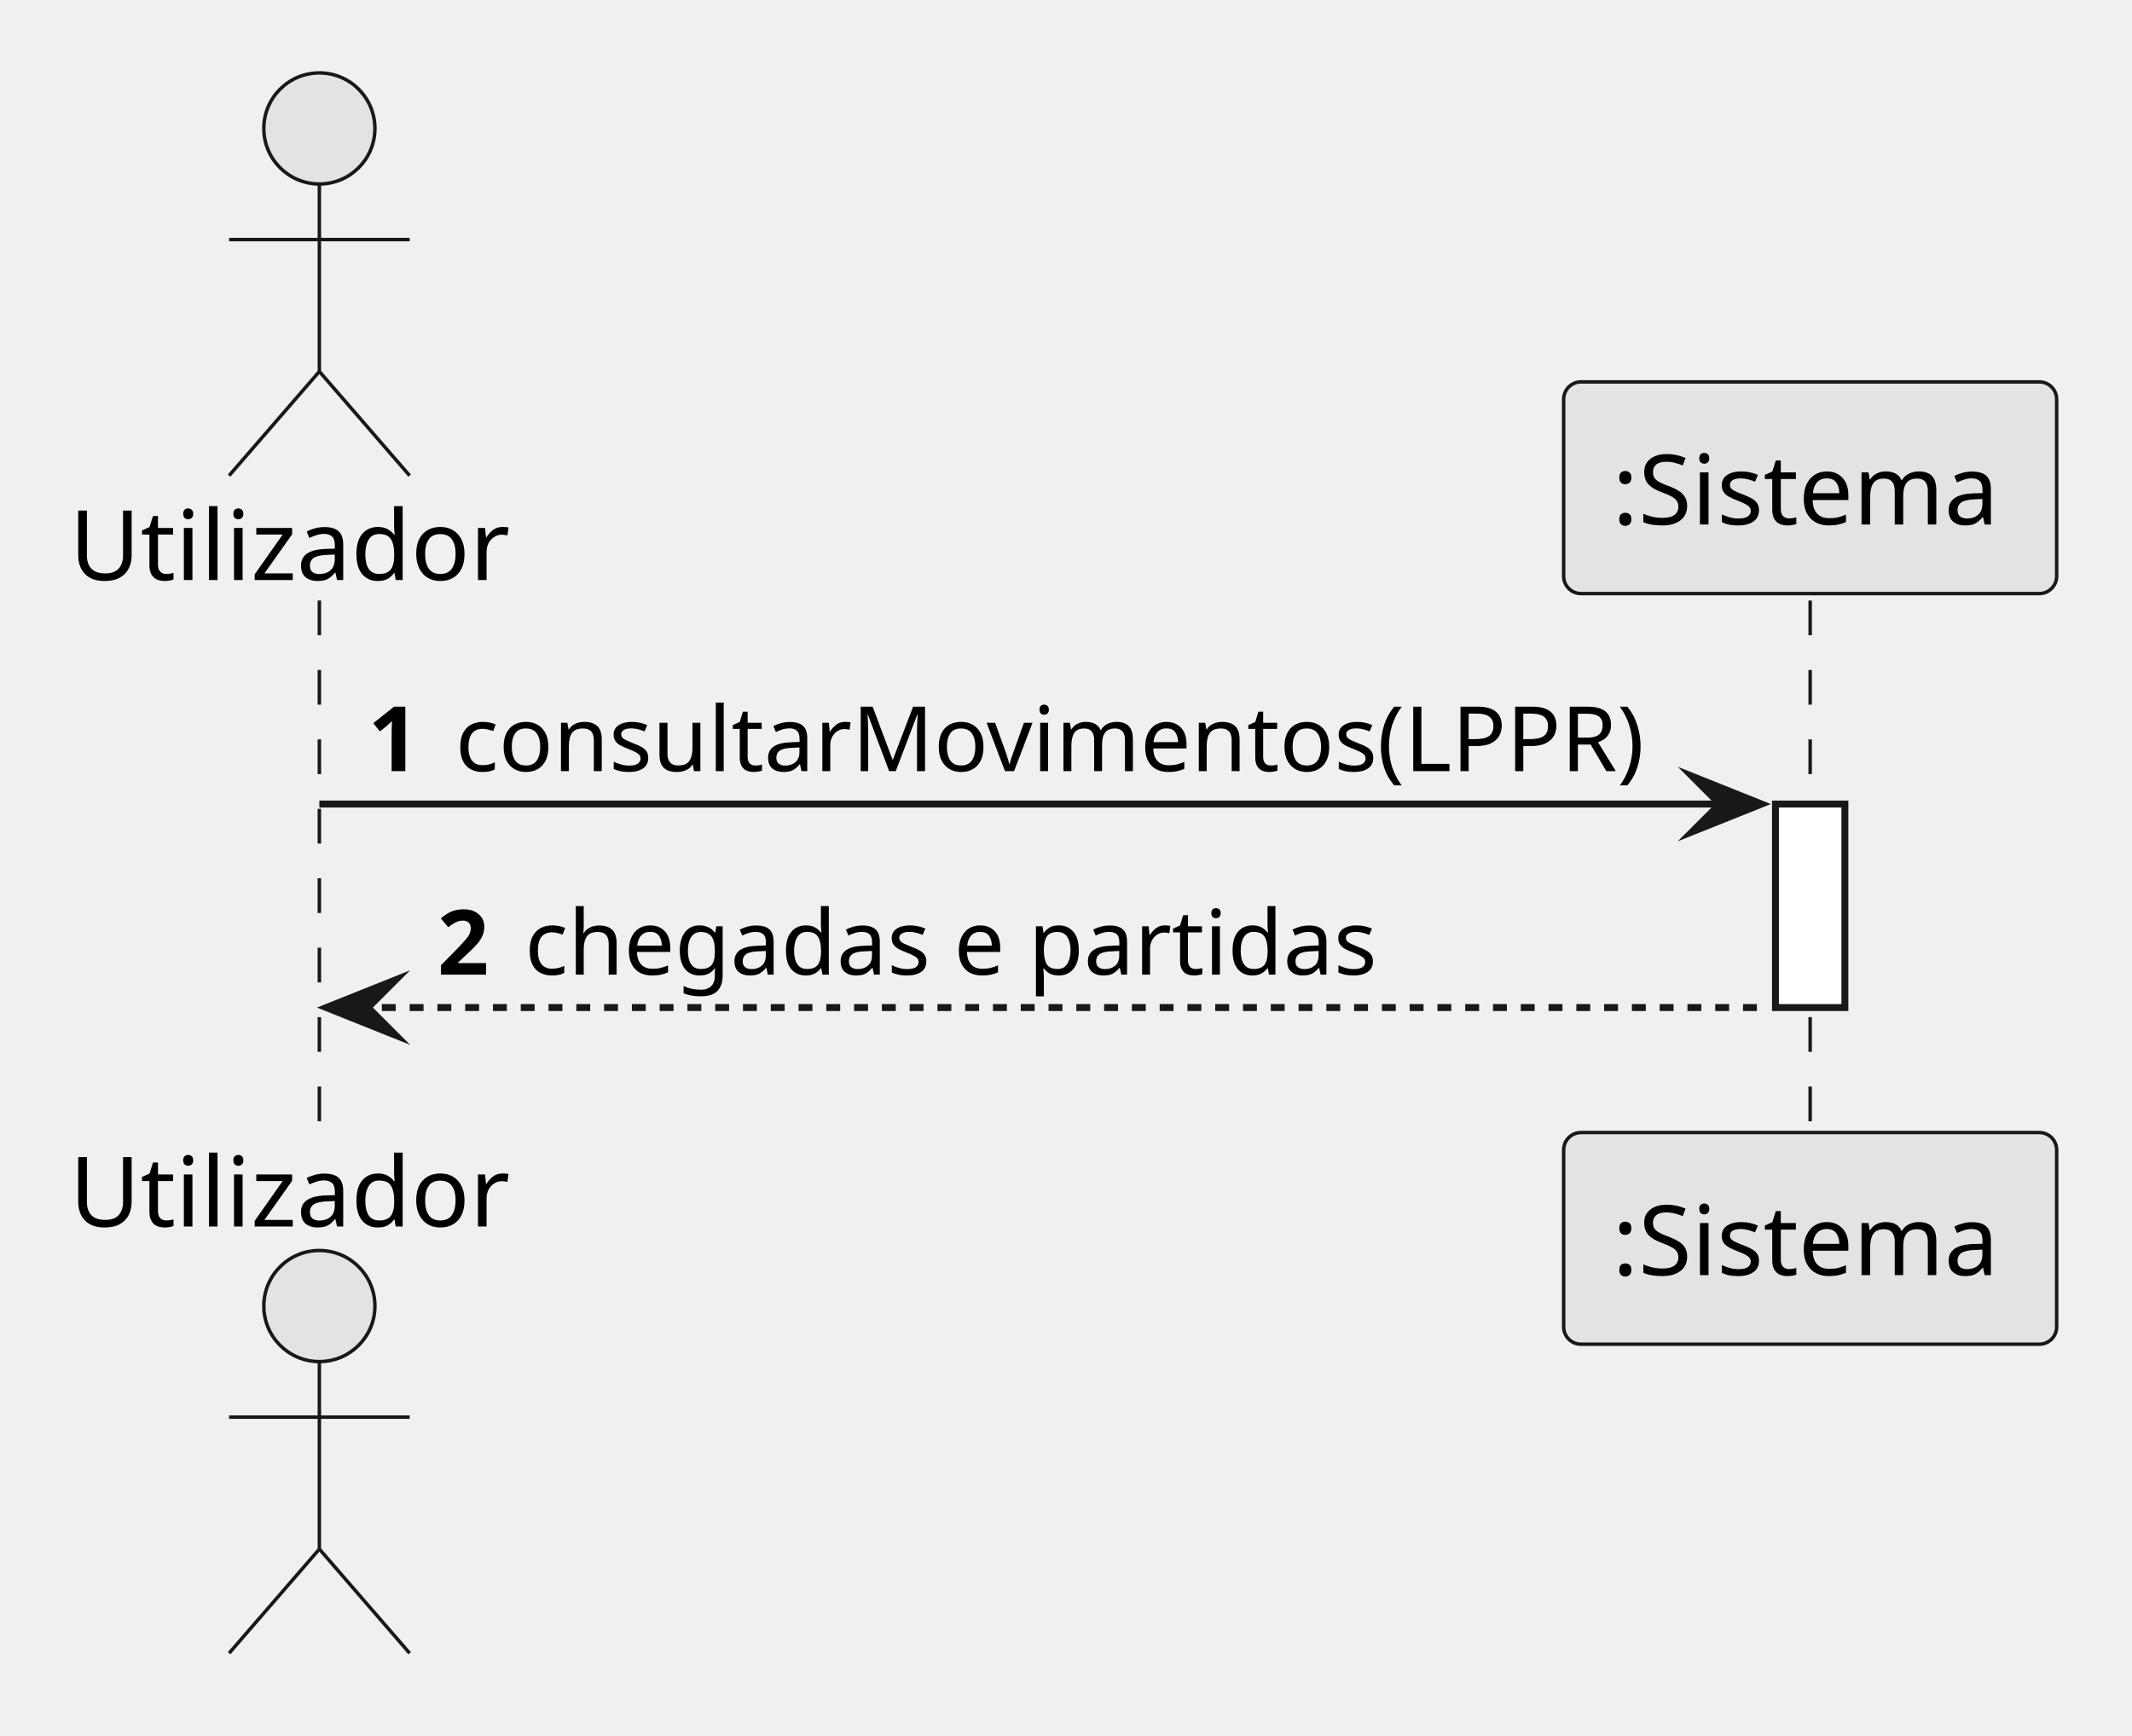
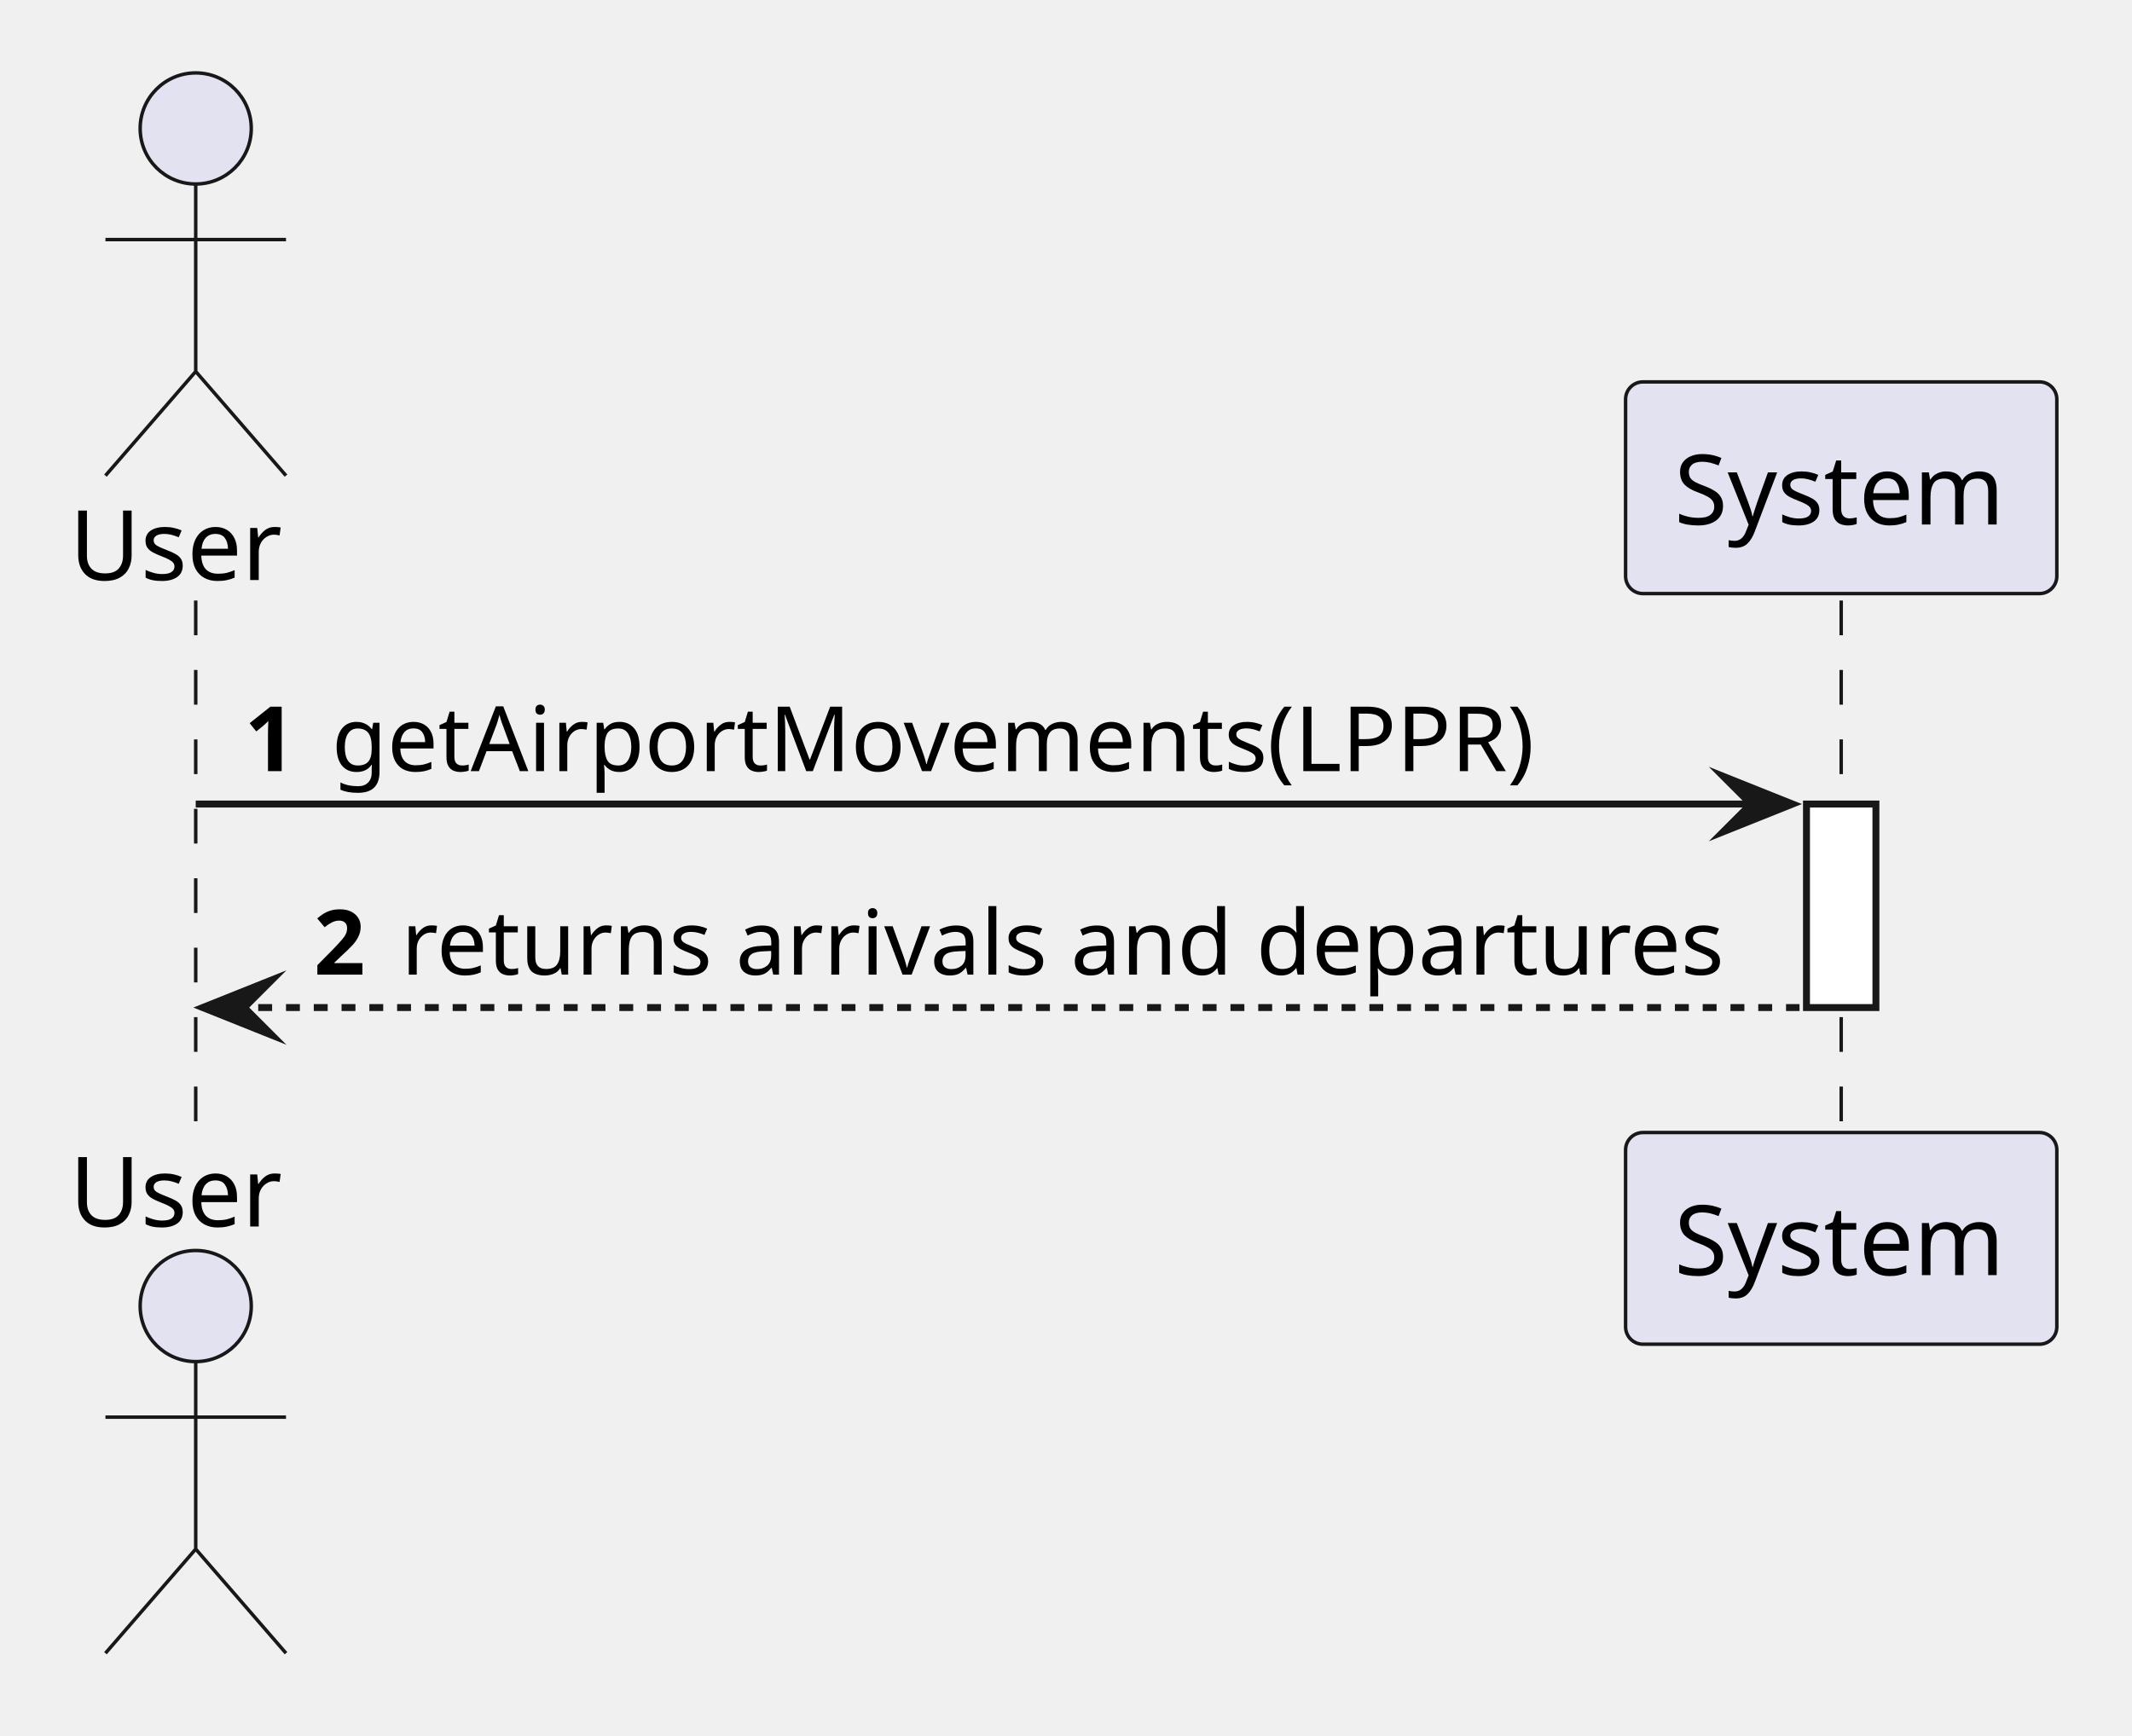
<svg xmlns="http://www.w3.org/2000/svg" version="1.1" data-diagram-type="SEQUENCE" style="width:307px;height:250px;background:#FFFFFF;" width="307px" height="250px" viewBox="0 0 307 250" zoomAndPan="magnify" preserveAspectRatio="none" contentStyleType="text/css">
  <defs />
  <g font-family="sans-serif" lengthAdjust="spacing">
-     <g class="participant-lifeline" data-qualified-name="U" data-entity-uid="part1" id="part1-lifeline" data-source-line="3">
+     <g class="participant-lifeline" data-qualified-name="A" data-entity-uid="part1" id="part1-lifeline" data-source-line="2">
      <g>
-         <rect x="42.487" y="86.488" width="8" height="76.621" fill="#000" fill-opacity="0" />
-         <line x1="45.987" y1="86.488" x2="45.987" y2="163.109" style="stroke:#181818;stroke-width:0.5;stroke-dasharray:5,5;" />
+         <rect x="24.683" y="86.488" width="8" height="76.621" fill="#000" fill-opacity="0" />
+         <line x1="28.183" y1="86.488" x2="28.183" y2="163.109" style="stroke:#181818;stroke-width:0.5;stroke-dasharray:5,5;" />
      </g>
    </g>
-     <g class="participant-lifeline" data-qualified-name="S" data-entity-uid="part2" id="part2-lifeline" data-source-line="4">
+     <g class="participant-lifeline" data-qualified-name="S" data-entity-uid="part2" id="part2-lifeline" data-source-line="3">
      <g>
-         <rect x="257.157" y="86.488" width="8" height="76.621" fill="#000" fill-opacity="0" />
-         <line x1="260.657" y1="86.488" x2="260.657" y2="163.109" style="stroke:#181818;stroke-width:0.5;stroke-dasharray:5,5;" />
+         <rect x="261.626" y="86.488" width="8" height="76.621" fill="#000" fill-opacity="0" />
+         <line x1="265.126" y1="86.488" x2="265.126" y2="163.109" style="stroke:#181818;stroke-width:0.5;stroke-dasharray:5,5;" />
      </g>
    </g>
    <g>
-       <rect x="255.657" y="115.799" width="10" height="29.311" fill="#FFF" style="stroke:#181818;stroke-width:1;" />
+       <rect x="260.126" y="115.799" width="10" height="29.311" fill="#FFF" style="stroke:#181818;stroke-width:1;" />
    </g>
-     <g class="participant participant-head" data-qualified-name="U" data-entity-uid="part1" id="part1-head" data-source-line="3">
-       <text x="10" y="83.535" fill="#000" font-size="14" textLength="65.974">Utilizador</text>
-       <ellipse cx="45.987" cy="18.5" rx="8" ry="8" fill="#E3E3E3" style="stroke:#181818;stroke-width:0.5;" />
-       <path d="M45.987,26.5 L45.987,53.5 M32.987,34.5 L58.987,34.5 M45.987,53.5 L32.987,68.5 M45.987,53.5 L58.987,68.5" style="stroke:#181818;stroke-width:0.5;" fill="none" />
+     <g class="participant participant-head" data-qualified-name="A" data-entity-uid="part1" id="part1-head" data-source-line="2">
+       <text x="10" y="83.535" fill="#000" font-size="14" textLength="30.365">User</text>
+       <ellipse cx="28.183" cy="18.5" rx="8" ry="8" fill="#E2E2F0" style="stroke:#181818;stroke-width:0.5;" />
+       <path d="M28.183,26.5 L28.183,53.5 M15.183,34.5 L41.183,34.5 M28.183,53.5 L15.183,68.5 M28.183,53.5 L41.183,68.5" style="stroke:#181818;stroke-width:0.5;" fill="none" />
    </g>
-     <g class="participant participant-head" data-qualified-name="S" data-entity-uid="part2" id="part2-head" data-source-line="4">
-       <rect x="225.161" y="55" width="70.991" height="30.488" fill="#E3E3E3" style="stroke:#181818;stroke-width:0.5;" rx="2.5" ry="2.5" />
-       <text x="232.161" y="75.535" fill="#000" font-size="14" textLength="56.991">:Sistema</text>
+     <g class="participant participant-head" data-qualified-name="S" data-entity-uid="part2" id="part2-head" data-source-line="3">
+       <rect x="234.078" y="55" width="62.098" height="30.488" fill="#E2E2F0" style="stroke:#181818;stroke-width:0.5;" rx="2.5" ry="2.5" />
+       <text x="241.078" y="75.535" fill="#000" font-size="14" textLength="48.098">System</text>
    </g>
-     <g class="participant participant-tail" data-qualified-name="U" data-entity-uid="part1" id="part1-tail" data-source-line="3">
-       <text x="10" y="176.645" fill="#000" font-size="14" textLength="65.974">Utilizador</text>
-       <ellipse cx="45.987" cy="188.098" rx="8" ry="8" fill="#E3E3E3" style="stroke:#181818;stroke-width:0.5;" />
-       <path d="M45.987,196.098 L45.987,223.098 M32.987,204.098 L58.987,204.098 M45.987,223.098 L32.987,238.098 M45.987,223.098 L58.987,238.098" style="stroke:#181818;stroke-width:0.5;" fill="none" />
+     <g class="participant participant-tail" data-qualified-name="A" data-entity-uid="part1" id="part1-tail" data-source-line="2">
+       <text x="10" y="176.645" fill="#000" font-size="14" textLength="30.365">User</text>
+       <ellipse cx="28.183" cy="188.098" rx="8" ry="8" fill="#E2E2F0" style="stroke:#181818;stroke-width:0.5;" />
+       <path d="M28.183,196.098 L28.183,223.098 M15.183,204.098 L41.183,204.098 M28.183,223.098 L15.183,238.098 M28.183,223.098 L41.183,238.098" style="stroke:#181818;stroke-width:0.5;" fill="none" />
    </g>
-     <g class="participant participant-tail" data-qualified-name="S" data-entity-uid="part2" id="part2-tail" data-source-line="4">
-       <rect x="225.161" y="163.109" width="70.991" height="30.488" fill="#E3E3E3" style="stroke:#181818;stroke-width:0.5;" rx="2.5" ry="2.5" />
-       <text x="232.161" y="183.645" fill="#000" font-size="14" textLength="56.991">:Sistema</text>
+     <g class="participant participant-tail" data-qualified-name="S" data-entity-uid="part2" id="part2-tail" data-source-line="3">
+       <rect x="234.078" y="163.109" width="62.098" height="30.488" fill="#E2E2F0" style="stroke:#181818;stroke-width:0.5;" rx="2.5" ry="2.5" />
+       <text x="241.078" y="183.645" fill="#000" font-size="14" textLength="48.098">System</text>
    </g>
-     <g class="message" data-entity-1="part1" data-entity-2="part2" id="msg1" data-source-line="6">
-       <polygon points="243.657,111.799,253.657,115.799,243.657,119.799,247.657,115.799" fill="#181818" style="stroke:#181818;stroke-width:1;stroke-linejoin:miter;stroke-miterlimit:10;" />
-       <line x1="45.987" y1="115.799" x2="249.657" y2="115.799" style="stroke:#181818;stroke-width:1;" />
-       <text x="52.987" y="111.057" fill="#000" font-size="13" font-weight="700">1</text>
-       <text x="65.563" y="111.057" fill="#000" font-size="13" textLength="173.094">consultarMovimentos(LPPR)</text>
+     <g class="message" data-entity-1="part1" data-entity-2="part2" id="msg1" data-source-line="5">
+       <polygon points="248.126,111.799,258.126,115.799,248.126,119.799,252.126,115.799" fill="#181818" style="stroke:#181818;stroke-width:1;stroke-linejoin:miter;stroke-miterlimit:10;" />
+       <line x1="28.183" y1="115.799" x2="254.126" y2="115.799" style="stroke:#181818;stroke-width:1;" />
+       <text x="35.183" y="111.057" fill="#000" font-size="13" font-weight="700">1</text>
+       <text x="47.758" y="111.057" fill="#000" font-size="13" textLength="174.675">getAirportMovements(LPPR)</text>
    </g>
-     <g class="message" data-entity-1="part2" data-entity-2="part1" id="msg2" data-source-line="8">
-       <polygon points="56.987,141.109,46.987,145.109,56.987,149.109,52.987,145.109" fill="#181818" style="stroke:#181818;stroke-width:1;stroke-linejoin:miter;stroke-miterlimit:10;" />
-       <line x1="50.987" y1="145.109" x2="254.657" y2="145.109" style="stroke:#181818;stroke-width:1;stroke-dasharray:2,2;" />
-       <text x="62.987" y="140.367" fill="#000" font-size="13" font-weight="700">2</text>
-       <text x="75.563" y="140.367" fill="#000" font-size="13" textLength="126.001">chegadas e partidas</text>
+     <g class="message" data-entity-1="part2" data-entity-2="part1" id="msg2" data-source-line="7">
+       <polygon points="39.183,141.109,29.183,145.109,39.183,149.109,35.183,145.109" fill="#181818" style="stroke:#181818;stroke-width:1;stroke-linejoin:miter;stroke-miterlimit:10;" />
+       <line x1="33.183" y1="145.109" x2="259.126" y2="145.109" style="stroke:#181818;stroke-width:1;stroke-dasharray:2,2;" />
+       <text x="45.183" y="140.367" fill="#000" font-size="13" font-weight="700">2</text>
+       <text x="57.758" y="140.367" fill="#000" font-size="13" textLength="195.368">returns arrivals and departures</text>
    </g>
  </g>
</svg>
